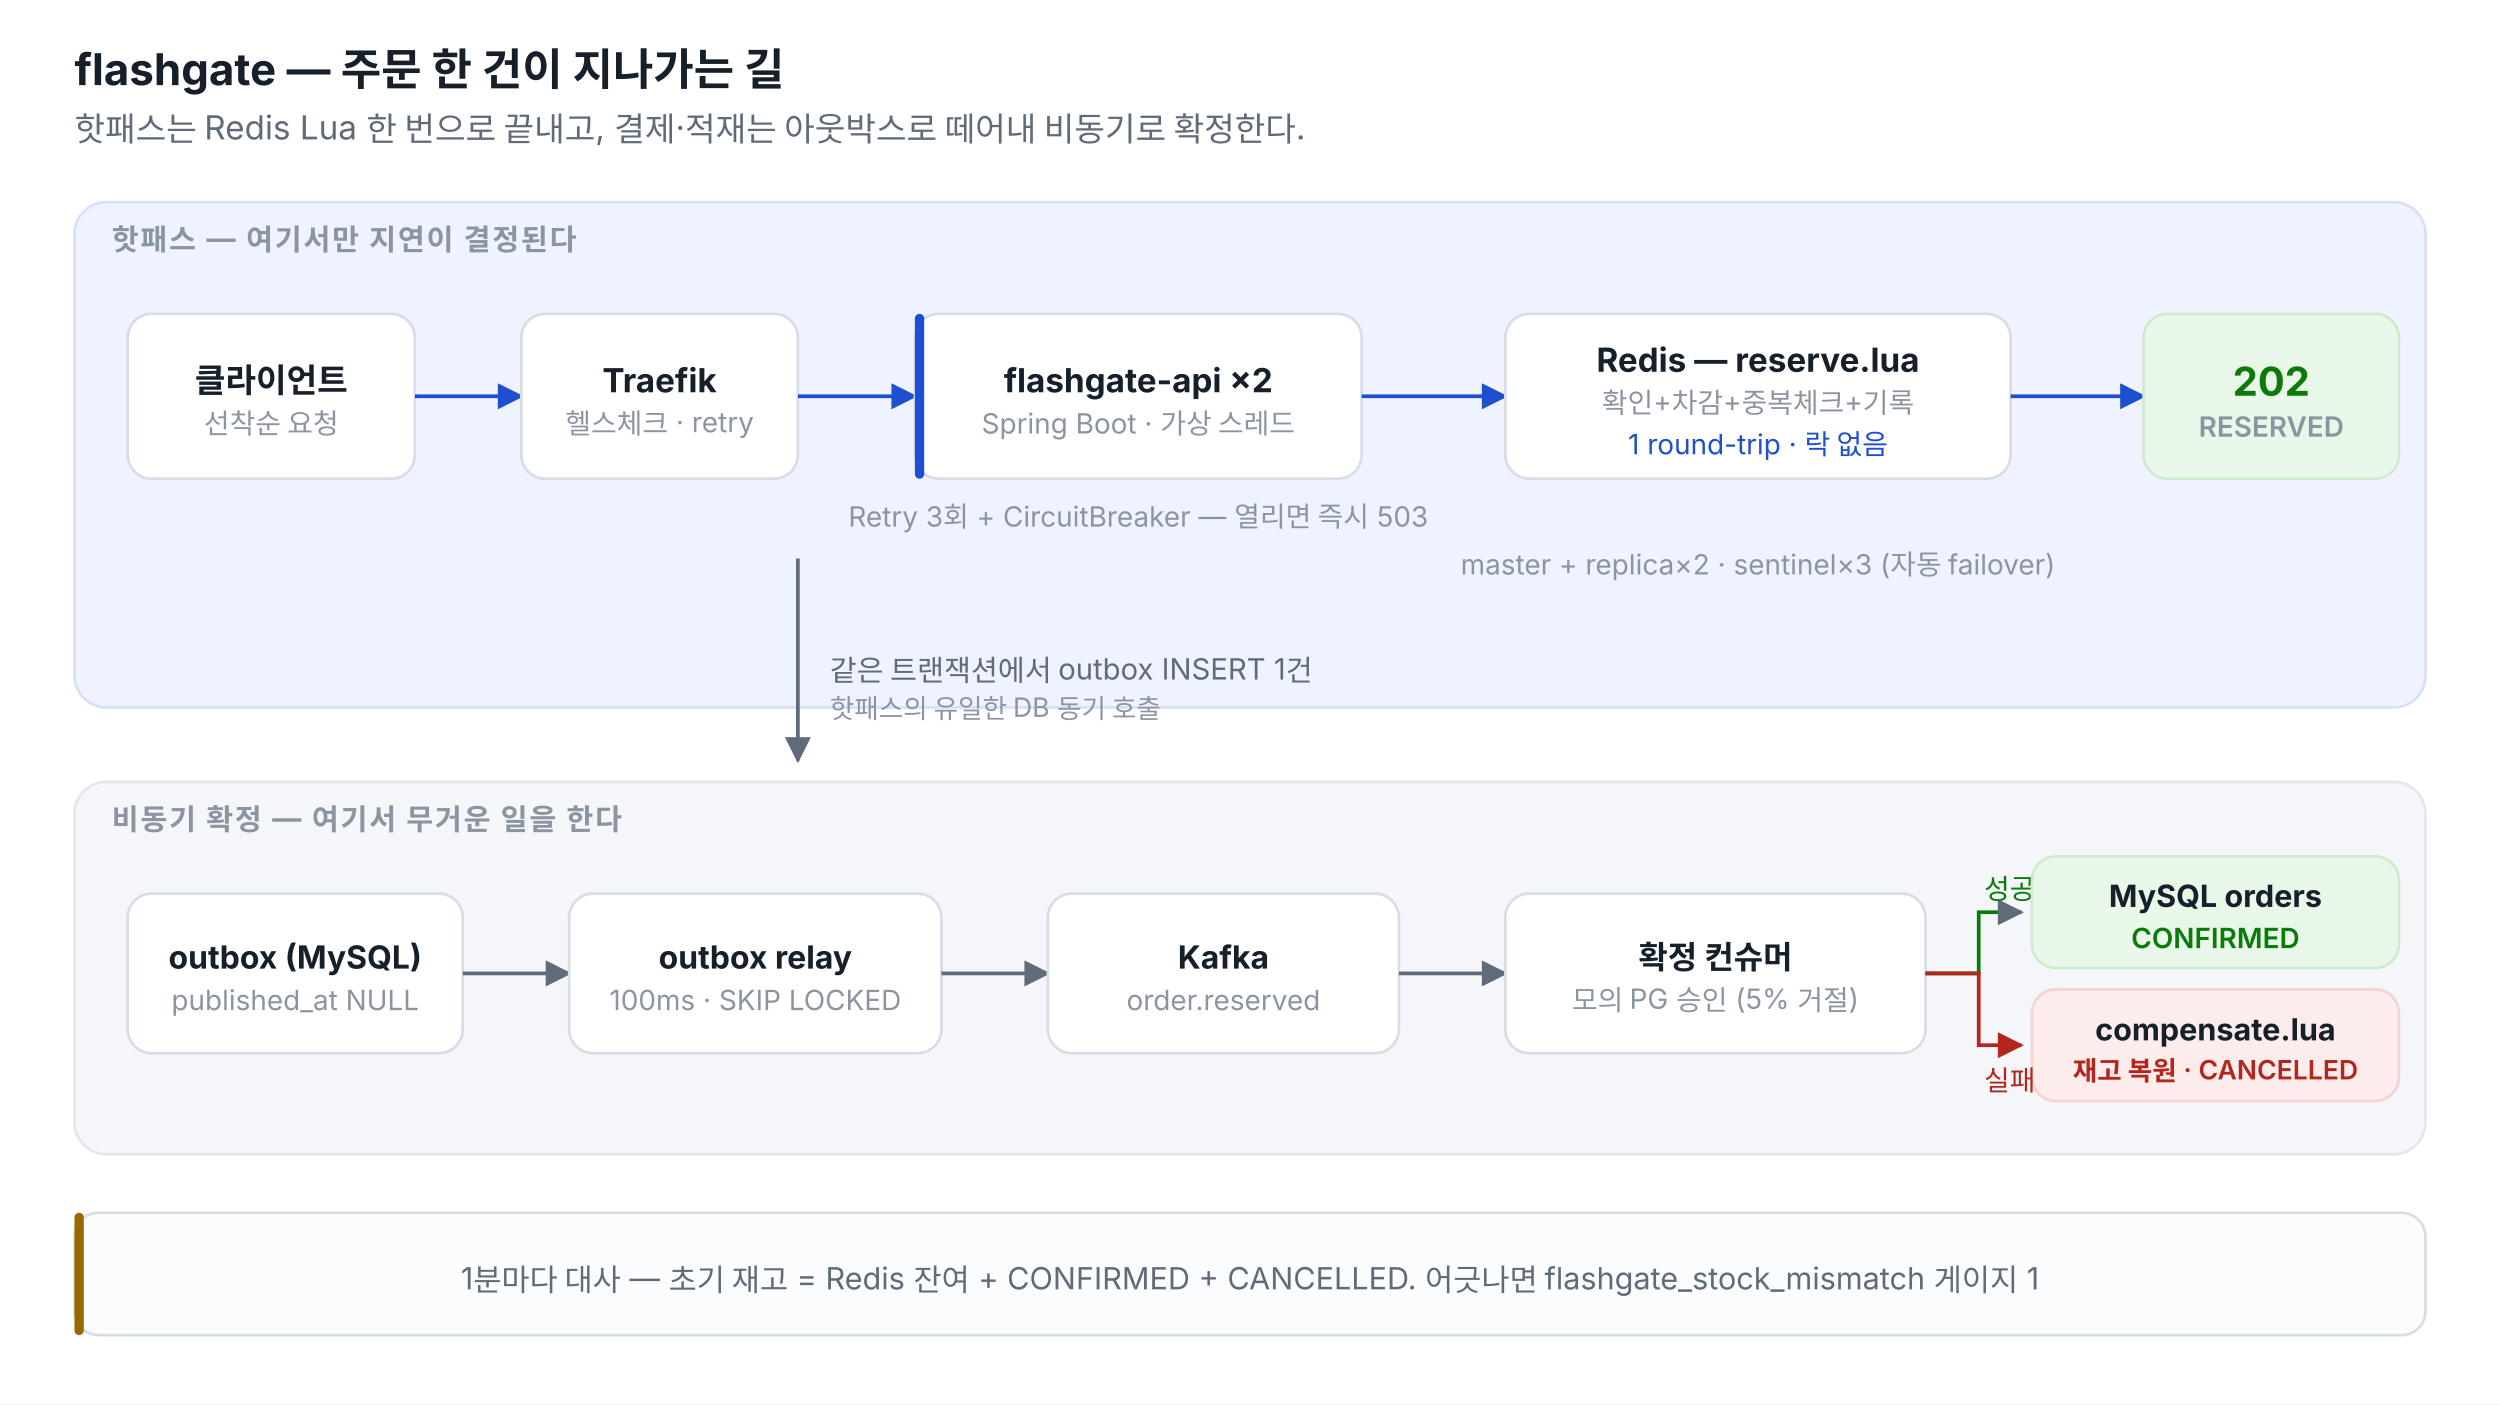
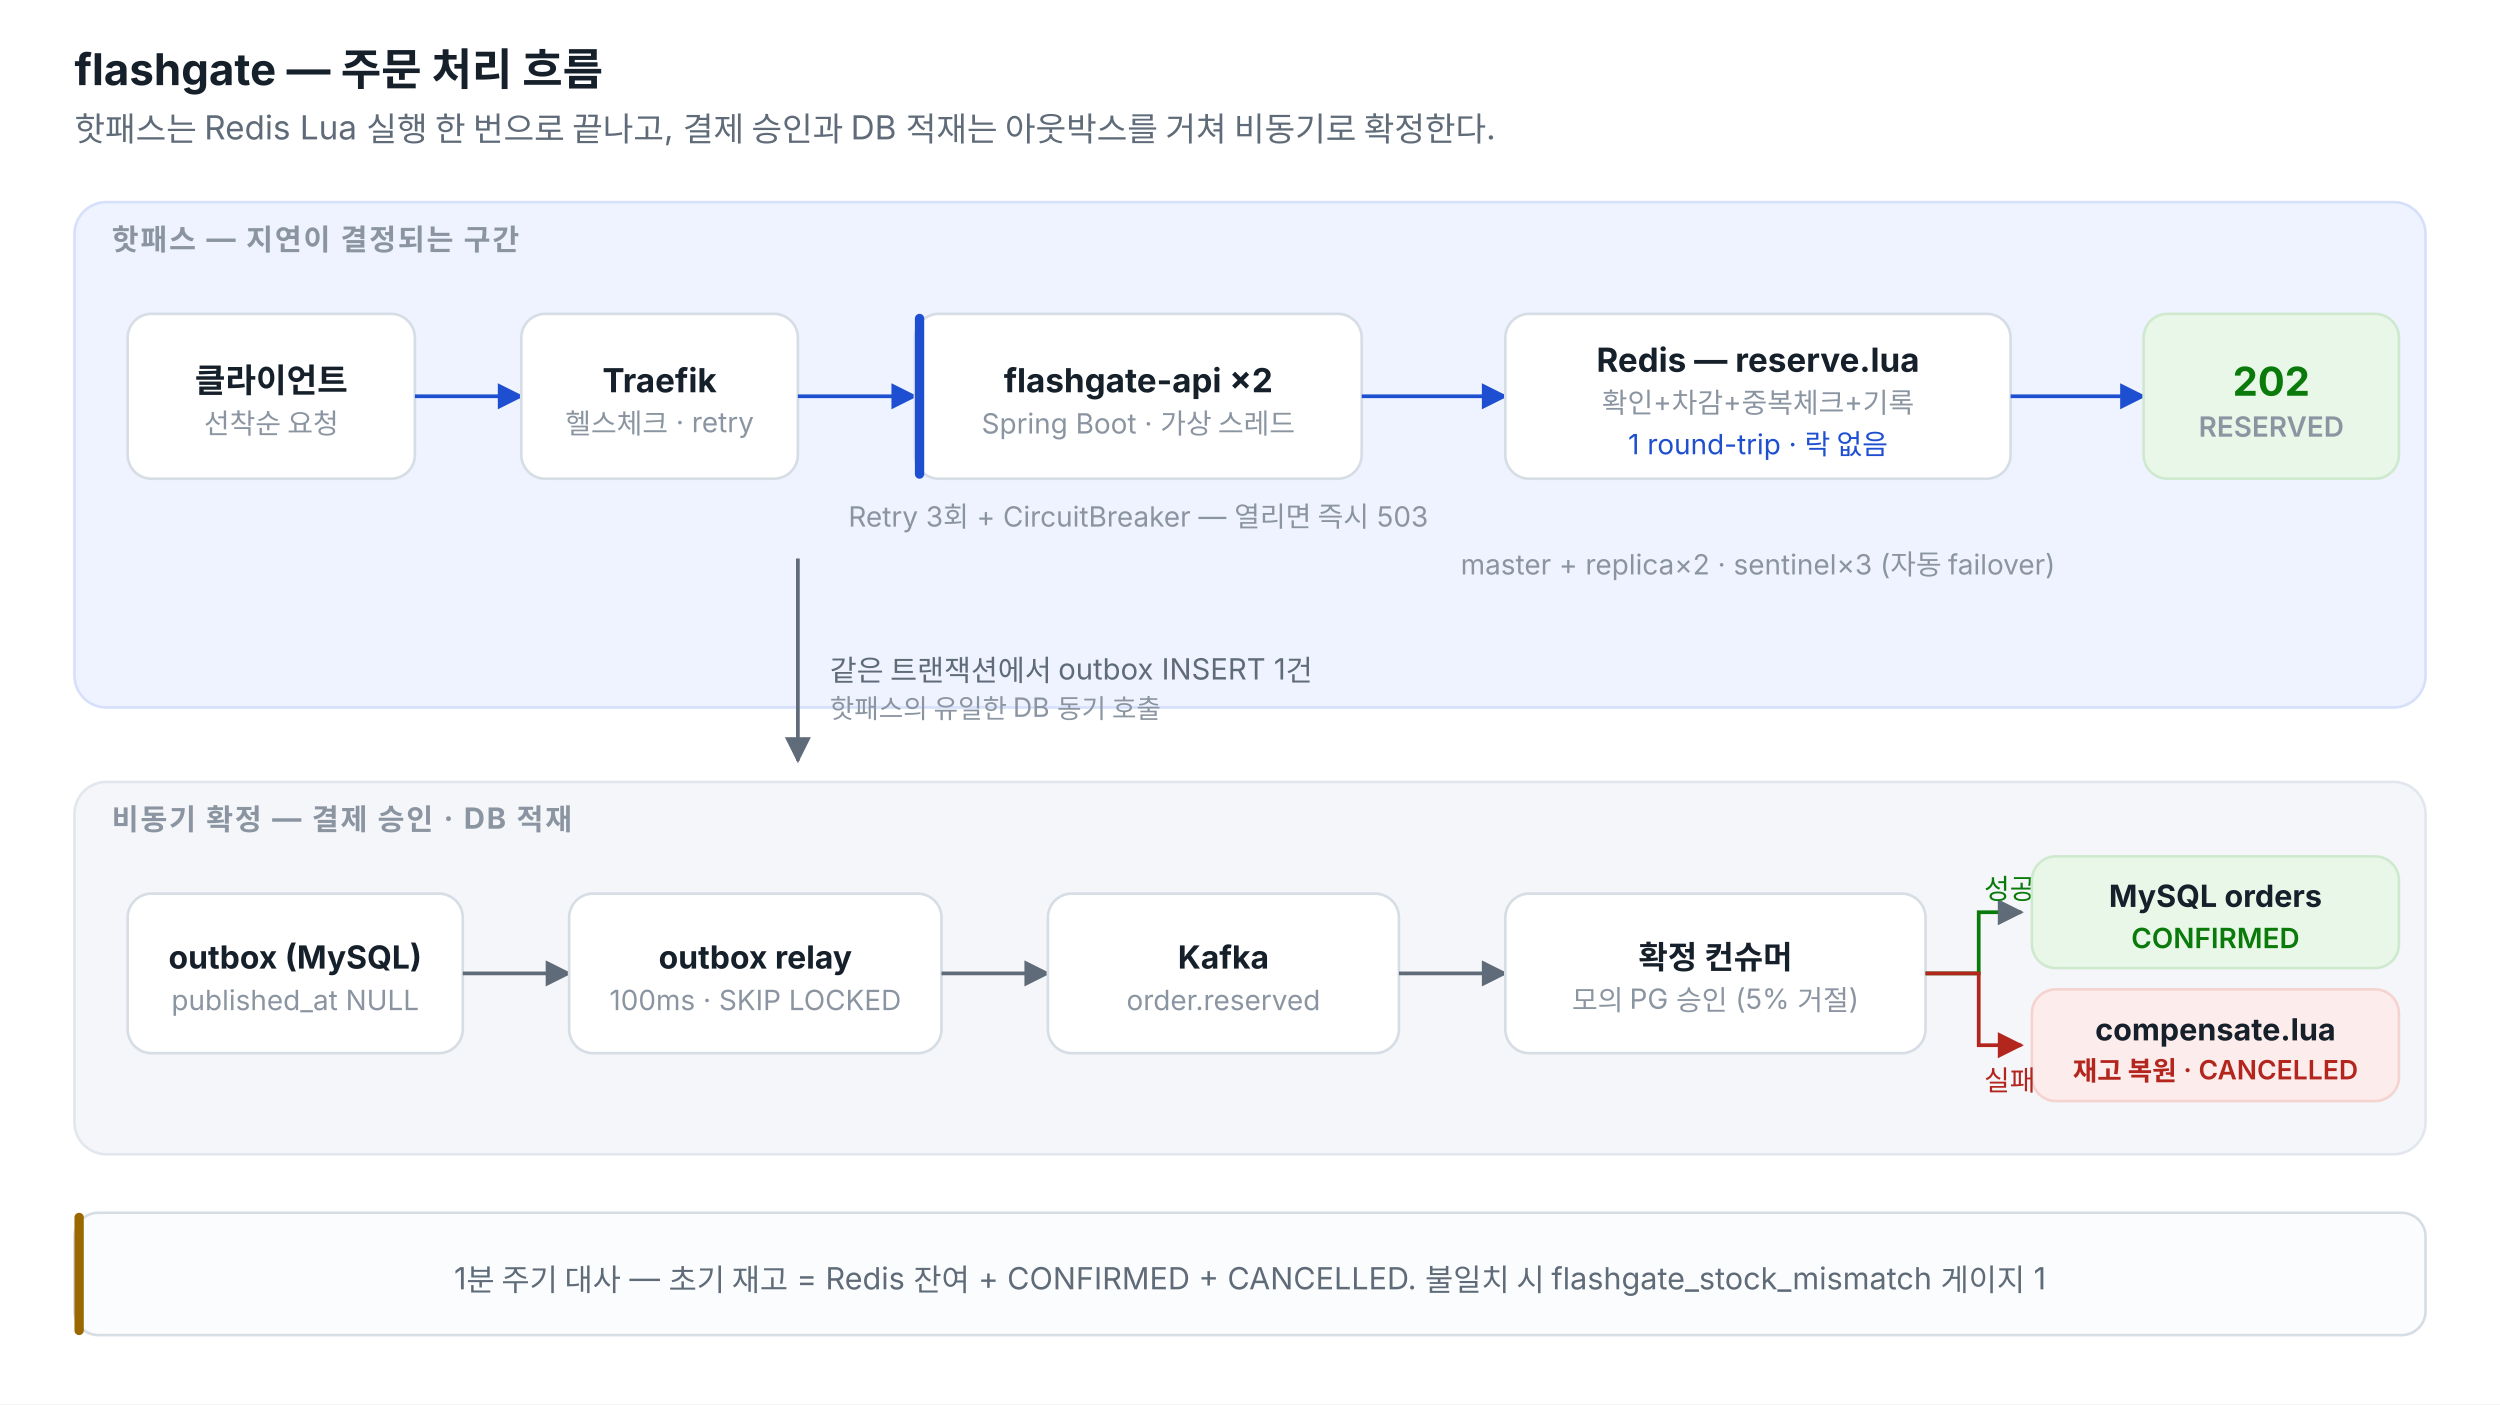
- <svg xmlns="http://www.w3.org/2000/svg" width="940" height="528" viewBox="0 0 940 528" font-family="system-ui,-apple-system,'Apple SD Gothic Neo','Noto Sans KR',sans-serif" role="img" aria-label="flashgate — 주문 한 건이 지나가는 길">
+ <svg xmlns="http://www.w3.org/2000/svg" width="940" height="528" viewBox="0 0 940 528" font-family="system-ui,-apple-system,'Apple SD Gothic Neo','Noto Sans KR',sans-serif" role="img" aria-label="flashgate — 주문 처리 흐름">
  <defs>
    <marker id="a" viewBox="0 0 10 10" refX="9" refY="5" markerWidth="7" markerHeight="7" orient="auto-start-reverse">
      <path d="M0 0 L10 5 L0 10 z" fill="#5f6b78" />
    </marker>
    <marker id="ab" viewBox="0 0 10 10" refX="9" refY="5" markerWidth="7" markerHeight="7" orient="auto-start-reverse">
      <path d="M0 0 L10 5 L0 10 z" fill="#1f4fd1" />
    </marker>
    <marker id="ar" viewBox="0 0 10 10" refX="9" refY="5" markerWidth="7" markerHeight="7" orient="auto-start-reverse">
      <path d="M0 0 L10 5 L0 10 z" fill="#b3261e" />
    </marker>
  </defs>
  <rect width="940" height="528" fill="#ffffff" />
-   <text x="28" y="32" font-size="16.5" font-weight="650" fill="#16202b">flashgate — 주문 한 건이 지나가는 길</text>
-   <text x="28" y="53" font-size="12.5" fill="#5f6b78">핫패스는 Redis Lua 한 번으로 끝내고, 결제·적재는 아웃박스로 떼어내 비동기로 확정한다.</text>
+   <text x="28" y="32" font-size="16.5" font-weight="650" fill="#16202b">flashgate — 주문 처리 흐름</text>
+   <text x="28" y="53" font-size="12.5" fill="#5f6b78">핫패스는 Redis Lua 실행 한 번으로 끝나고, 결제 승인과 DB 적재는 아웃박스를 거쳐 비동기로 확정한다.</text>
  <rect x="28" y="76" width="884" height="190" rx="12" fill="#eef3ff" stroke="#d6e0fb" stroke-width="1" />
-   <text x="42" y="94" font-size="11" font-weight="700" fill="#8b95a1" letter-spacing="0.06em">핫패스 — 여기서만 지연이 결정된다</text>
+   <text x="42" y="94" font-size="11" font-weight="700" fill="#8b95a1" letter-spacing="0.06em">핫패스 — 지연이 결정되는 구간</text>
  <rect x="48" y="118" width="108" height="62" rx="9" fill="#ffffff" stroke="#d7dde5" stroke-width="1" />
  <text x="102.0" y="147.5" font-size="12.5" font-weight="650" fill="#16202b" text-anchor="middle">클라이언트</text>
  <text x="102.0" y="163.0" font-size="10.5" font-weight="400" fill="#8b95a1" text-anchor="middle">선착순 요청</text>
  <line x1="156" y1="149" x2="196" y2="149" stroke="#1f4fd1" stroke-width="1.4" marker-end="url(#ab)" />
  <rect x="196" y="118" width="104" height="62" rx="9" fill="#ffffff" stroke="#d7dde5" stroke-width="1" />
  <text x="248.0" y="147.5" font-size="12.5" font-weight="650" fill="#16202b" text-anchor="middle">Traefik</text>
  <text x="248.0" y="163.0" font-size="10.5" font-weight="400" fill="#8b95a1" text-anchor="middle">헬스체크 · retry</text>
  <line x1="300" y1="149" x2="344" y2="149" stroke="#1f4fd1" stroke-width="1.4" marker-end="url(#ab)" />
  <rect x="344" y="118" width="168" height="62" rx="9" fill="#ffffff" stroke="#d7dde5" stroke-width="1" />
  <rect x="344" y="118" width="3.5" height="62" rx="1.75" fill="#1f4fd1" />
  <text x="428.0" y="147.5" font-size="12.5" font-weight="650" fill="#16202b" text-anchor="middle">flashgate-api ×2</text>
  <text x="428.0" y="163.0" font-size="10.5" font-weight="400" fill="#8b95a1" text-anchor="middle">Spring Boot · 가상 스레드</text>
  <line x1="512" y1="149" x2="566" y2="149" stroke="#1f4fd1" stroke-width="1.4" marker-end="url(#ab)" />
  <rect x="566" y="118" width="190" height="62" rx="9" fill="#ffffff" stroke="#d7dde5" stroke-width="1" />
  <text x="661.0" y="139.8" font-size="12.5" font-weight="650" fill="#16202b" text-anchor="middle">Redis — reserve.lua</text>
  <text x="661.0" y="155.2" font-size="10.5" font-weight="400" fill="#8b95a1" text-anchor="middle">확인+차감+중복체크+기록</text>
  <text x="661.0" y="170.8" font-size="10.5" font-weight="400" fill="#1f4fd1" text-anchor="middle">1 round-trip · 락 없음</text>
  <line x1="756" y1="149" x2="806" y2="149" stroke="#1f4fd1" stroke-width="1.4" marker-end="url(#ab)" />
  <rect x="806" y="118" width="96" height="62" rx="9" fill="#e9f7e9" stroke="#cfe9cf" stroke-width="1" />
  <text x="854.0" y="148.8" font-size="15" font-weight="700" fill="#0a7a0a" text-anchor="middle">202</text>
  <text x="854.0" y="164.2" font-size="10.5" font-weight="600" fill="#8b95a1" text-anchor="middle">RESERVED</text>
  <text x="428" y="198" font-size="10.5" fill="#8b95a1" text-anchor="middle">Retry 3회 + CircuitBreaker — 열리면 즉시 503</text>
  <text x="661" y="216" font-size="10.5" fill="#8b95a1" text-anchor="middle">master + replica×2 · sentinel×3 (자동 failover)</text>
  <line x1="300" y1="210" x2="300" y2="286" stroke="#5f6b78" stroke-width="1.4" marker-end="url(#a)" />
  <text x="312" y="256" font-size="11" fill="#5f6b78" text-anchor="start">같은 트랜잭션에서 outbox INSERT 1건</text>
  <text x="312" y="270" font-size="10" fill="#8b95a1" text-anchor="start">핫패스의 유일한 DB 동기 호출</text>
  <rect x="28" y="294" width="884" height="140" rx="12" fill="#f4f6f9" stroke="#e2e7ee" stroke-width="1" />
-   <text x="42" y="312" font-size="11" font-weight="700" fill="#8b95a1" letter-spacing="0.06em">비동기 확정 — 여기서 무거운 일을 한다</text>
+   <text x="42" y="312" font-size="11" font-weight="700" fill="#8b95a1" letter-spacing="0.06em">비동기 확정 — 결제 승인 · DB 적재</text>
  <rect x="48" y="336" width="126" height="60" rx="9" fill="#ffffff" stroke="#d7dde5" stroke-width="1" />
  <text x="111.0" y="364.2" font-size="12" font-weight="650" fill="#16202b" text-anchor="middle">outbox (MySQL)</text>
  <text x="111.0" y="379.8" font-size="10.5" font-weight="400" fill="#8b95a1" text-anchor="middle">published_at NULL</text>
  <line x1="174" y1="366" x2="214" y2="366" stroke="#5f6b78" stroke-width="1.4" marker-end="url(#a)" />
  <rect x="214" y="336" width="140" height="60" rx="9" fill="#ffffff" stroke="#d7dde5" stroke-width="1" />
  <text x="284.0" y="364.2" font-size="12" font-weight="650" fill="#16202b" text-anchor="middle">outbox relay</text>
  <text x="284.0" y="379.8" font-size="10.5" font-weight="400" fill="#8b95a1" text-anchor="middle">100ms · SKIP LOCKED</text>
  <line x1="354" y1="366" x2="394" y2="366" stroke="#5f6b78" stroke-width="1.4" marker-end="url(#a)" />
  <rect x="394" y="336" width="132" height="60" rx="9" fill="#ffffff" stroke="#d7dde5" stroke-width="1" />
  <text x="460.0" y="364.2" font-size="12" font-weight="650" fill="#16202b" text-anchor="middle">Kafka</text>
  <text x="460.0" y="379.8" font-size="10.5" font-weight="400" fill="#8b95a1" text-anchor="middle">order.reserved</text>
  <line x1="526" y1="366" x2="566" y2="366" stroke="#5f6b78" stroke-width="1.4" marker-end="url(#a)" />
  <rect x="566" y="336" width="158" height="60" rx="9" fill="#ffffff" stroke="#d7dde5" stroke-width="1" />
  <text x="645.0" y="364.2" font-size="12" font-weight="650" fill="#16202b" text-anchor="middle">확정 컨슈머</text>
  <text x="645.0" y="379.8" font-size="10.5" font-weight="400" fill="#8b95a1" text-anchor="middle">모의 PG 승인 (5% 거절)</text>
  <path d="M724 366 h20 v-23 h16" fill="none" stroke="#0a7a0a" stroke-width="1.4" marker-end="url(#a)" />
  <path d="M724 366 h20 v27 h16" fill="none" stroke="#b3261e" stroke-width="1.4" marker-end="url(#ar)" />
  <text x="746" y="338" font-size="10.5" fill="#0a7a0a">성공</text>
  <rect x="764" y="322" width="138" height="42" rx="9" fill="#e9f7e9" stroke="#cfe9cf" stroke-width="1" />
  <text x="833.0" y="341.0" font-size="11.5" font-weight="650" fill="#16202b" text-anchor="middle">MySQL orders</text>
  <text x="833.0" y="356.5" font-size="10.5" font-weight="600" fill="#0a7a0a" text-anchor="middle">CONFIRMED</text>
  <rect x="764" y="372" width="138" height="42" rx="9" fill="#fdecec" stroke="#f5d3d0" stroke-width="1" />
  <text x="833.0" y="391.2" font-size="11.5" font-weight="650" fill="#16202b" text-anchor="middle">compensate.lua</text>
  <text x="833.0" y="406.2" font-size="10" font-weight="600" fill="#b3261e" text-anchor="middle">재고 복원 · CANCELLED</text>
  <text x="746" y="410" font-size="10.5" fill="#b3261e">실패</text>
  <rect x="28" y="456" width="884" height="46" rx="9" fill="#fbfcfd" stroke="#d7dde5" stroke-width="1" />
  <rect x="28" y="456" width="3.5" height="46" rx="1.75" fill="#9a6700" />
-   <text x="470.0" y="484.8" font-size="11.5" font-weight="400" fill="#5f6b78" text-anchor="middle">1분마다 대사 — 초기 재고 = Redis 잔여 + CONFIRMED + CANCELLED. 어긋나면 flashgate_stock_mismatch 게이지 1</text>
+   <text x="470.0" y="484.8" font-size="11.5" font-weight="400" fill="#5f6b78" text-anchor="middle">1분 주기 대사 — 초기 재고 = Redis 잔여 + CONFIRMED + CANCELLED. 불일치 시 flashgate_stock_mismatch 게이지 1</text>
</svg>
